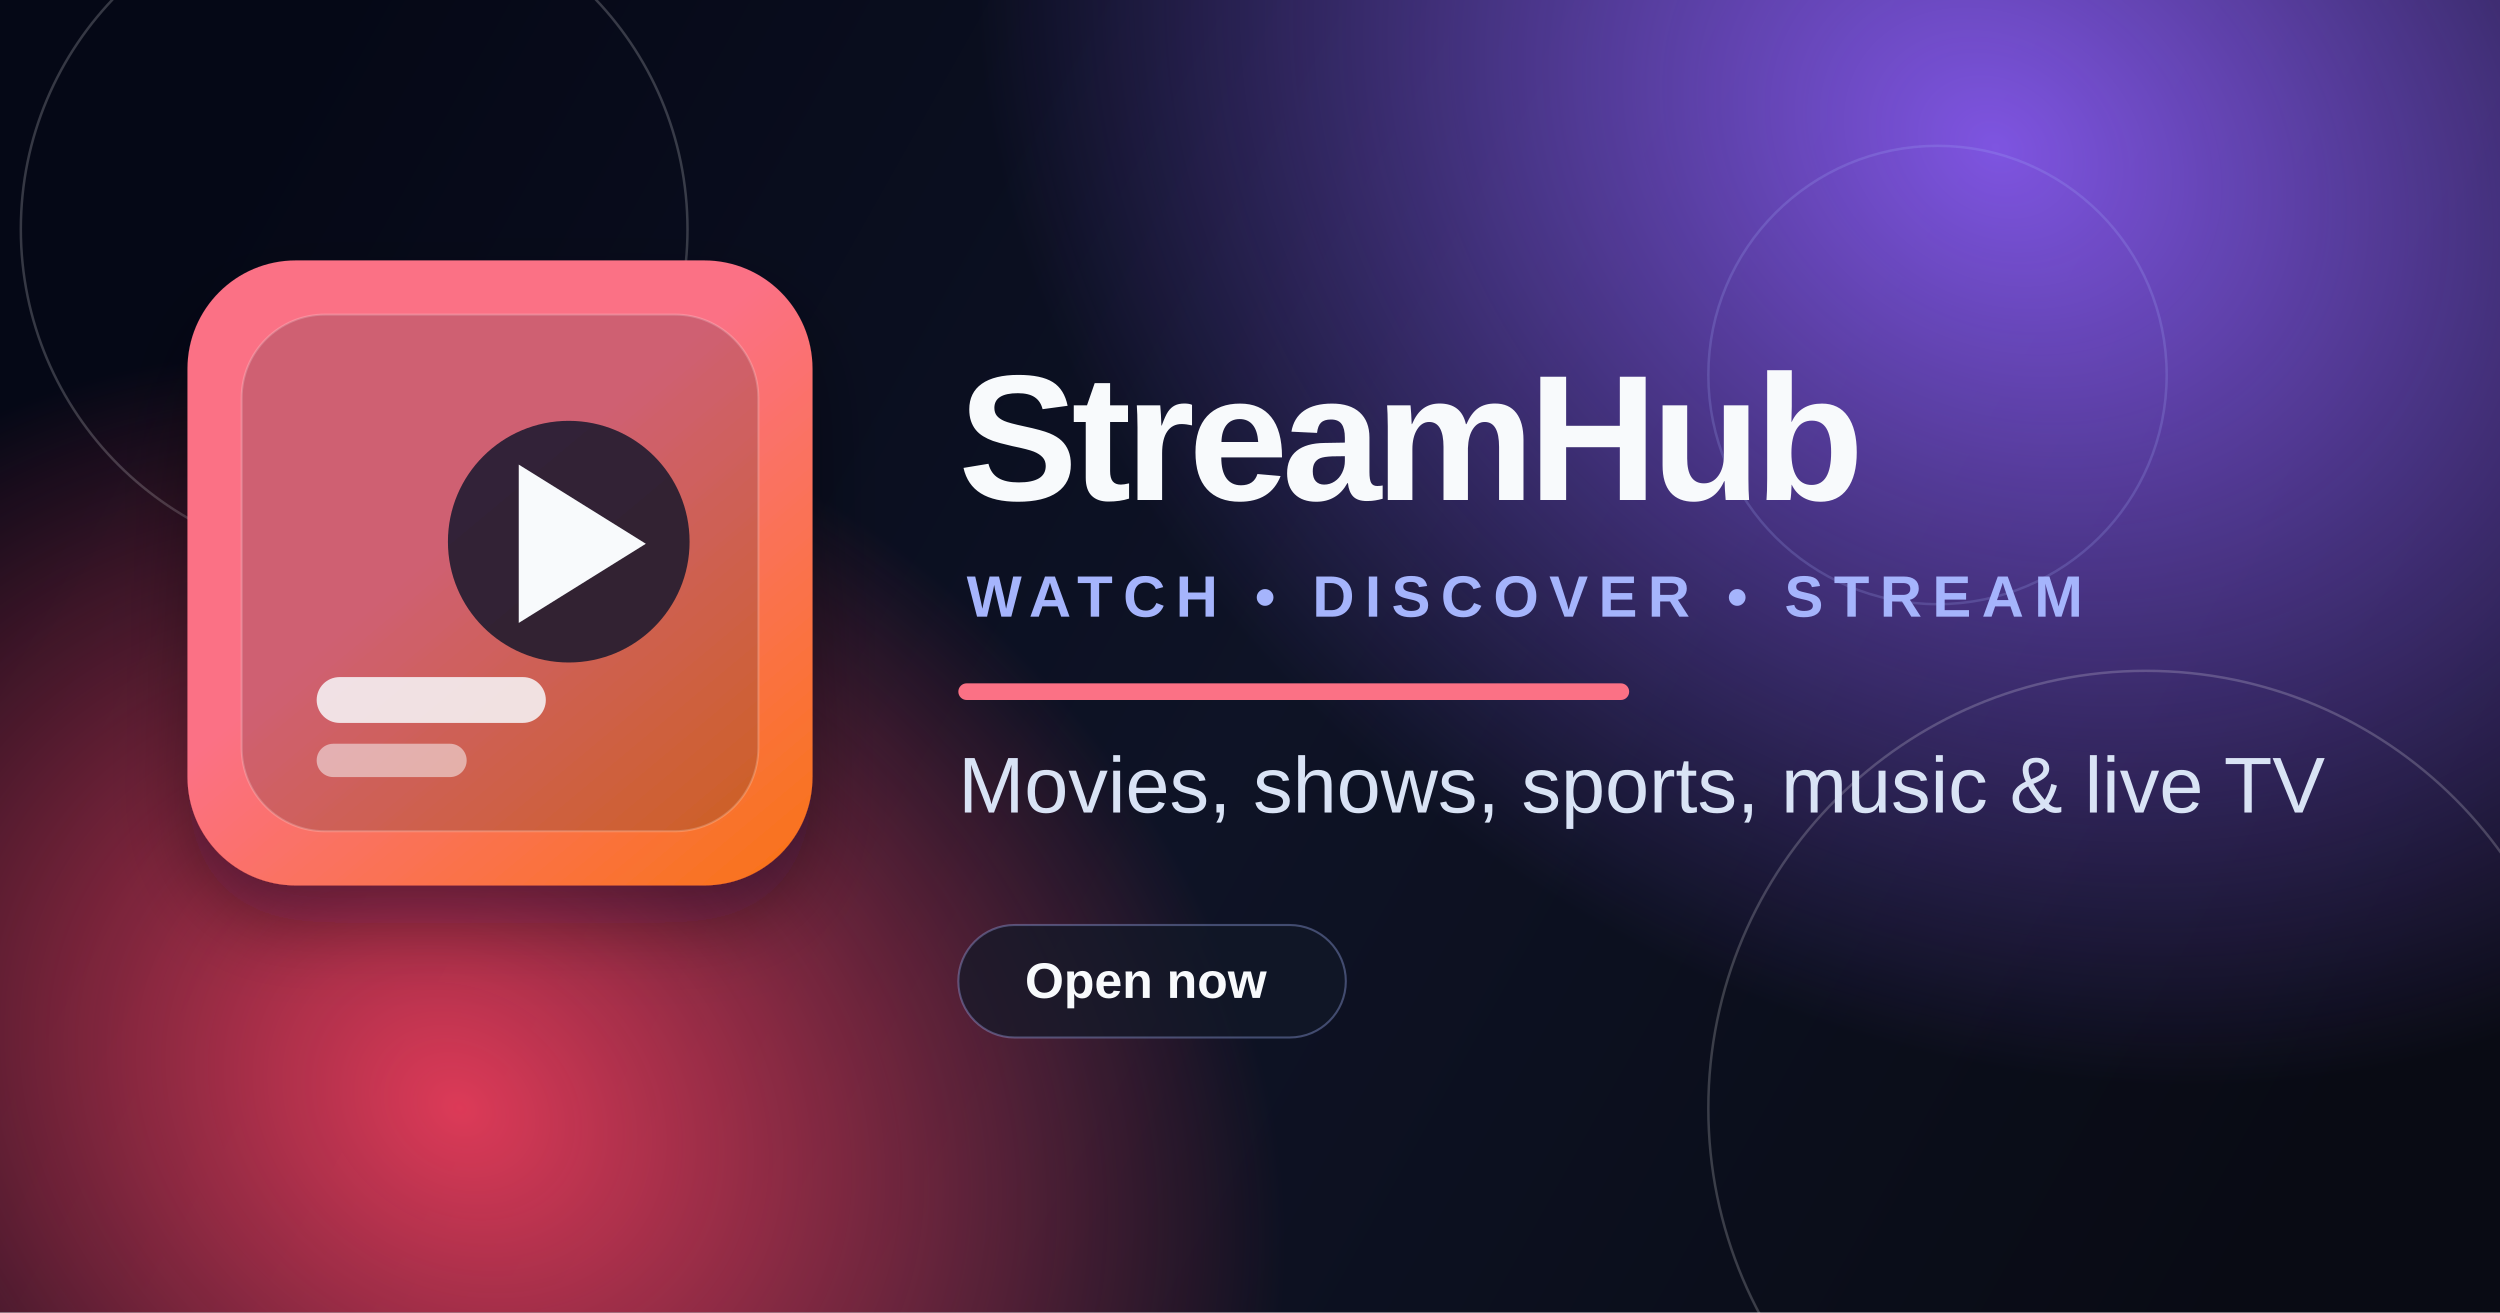
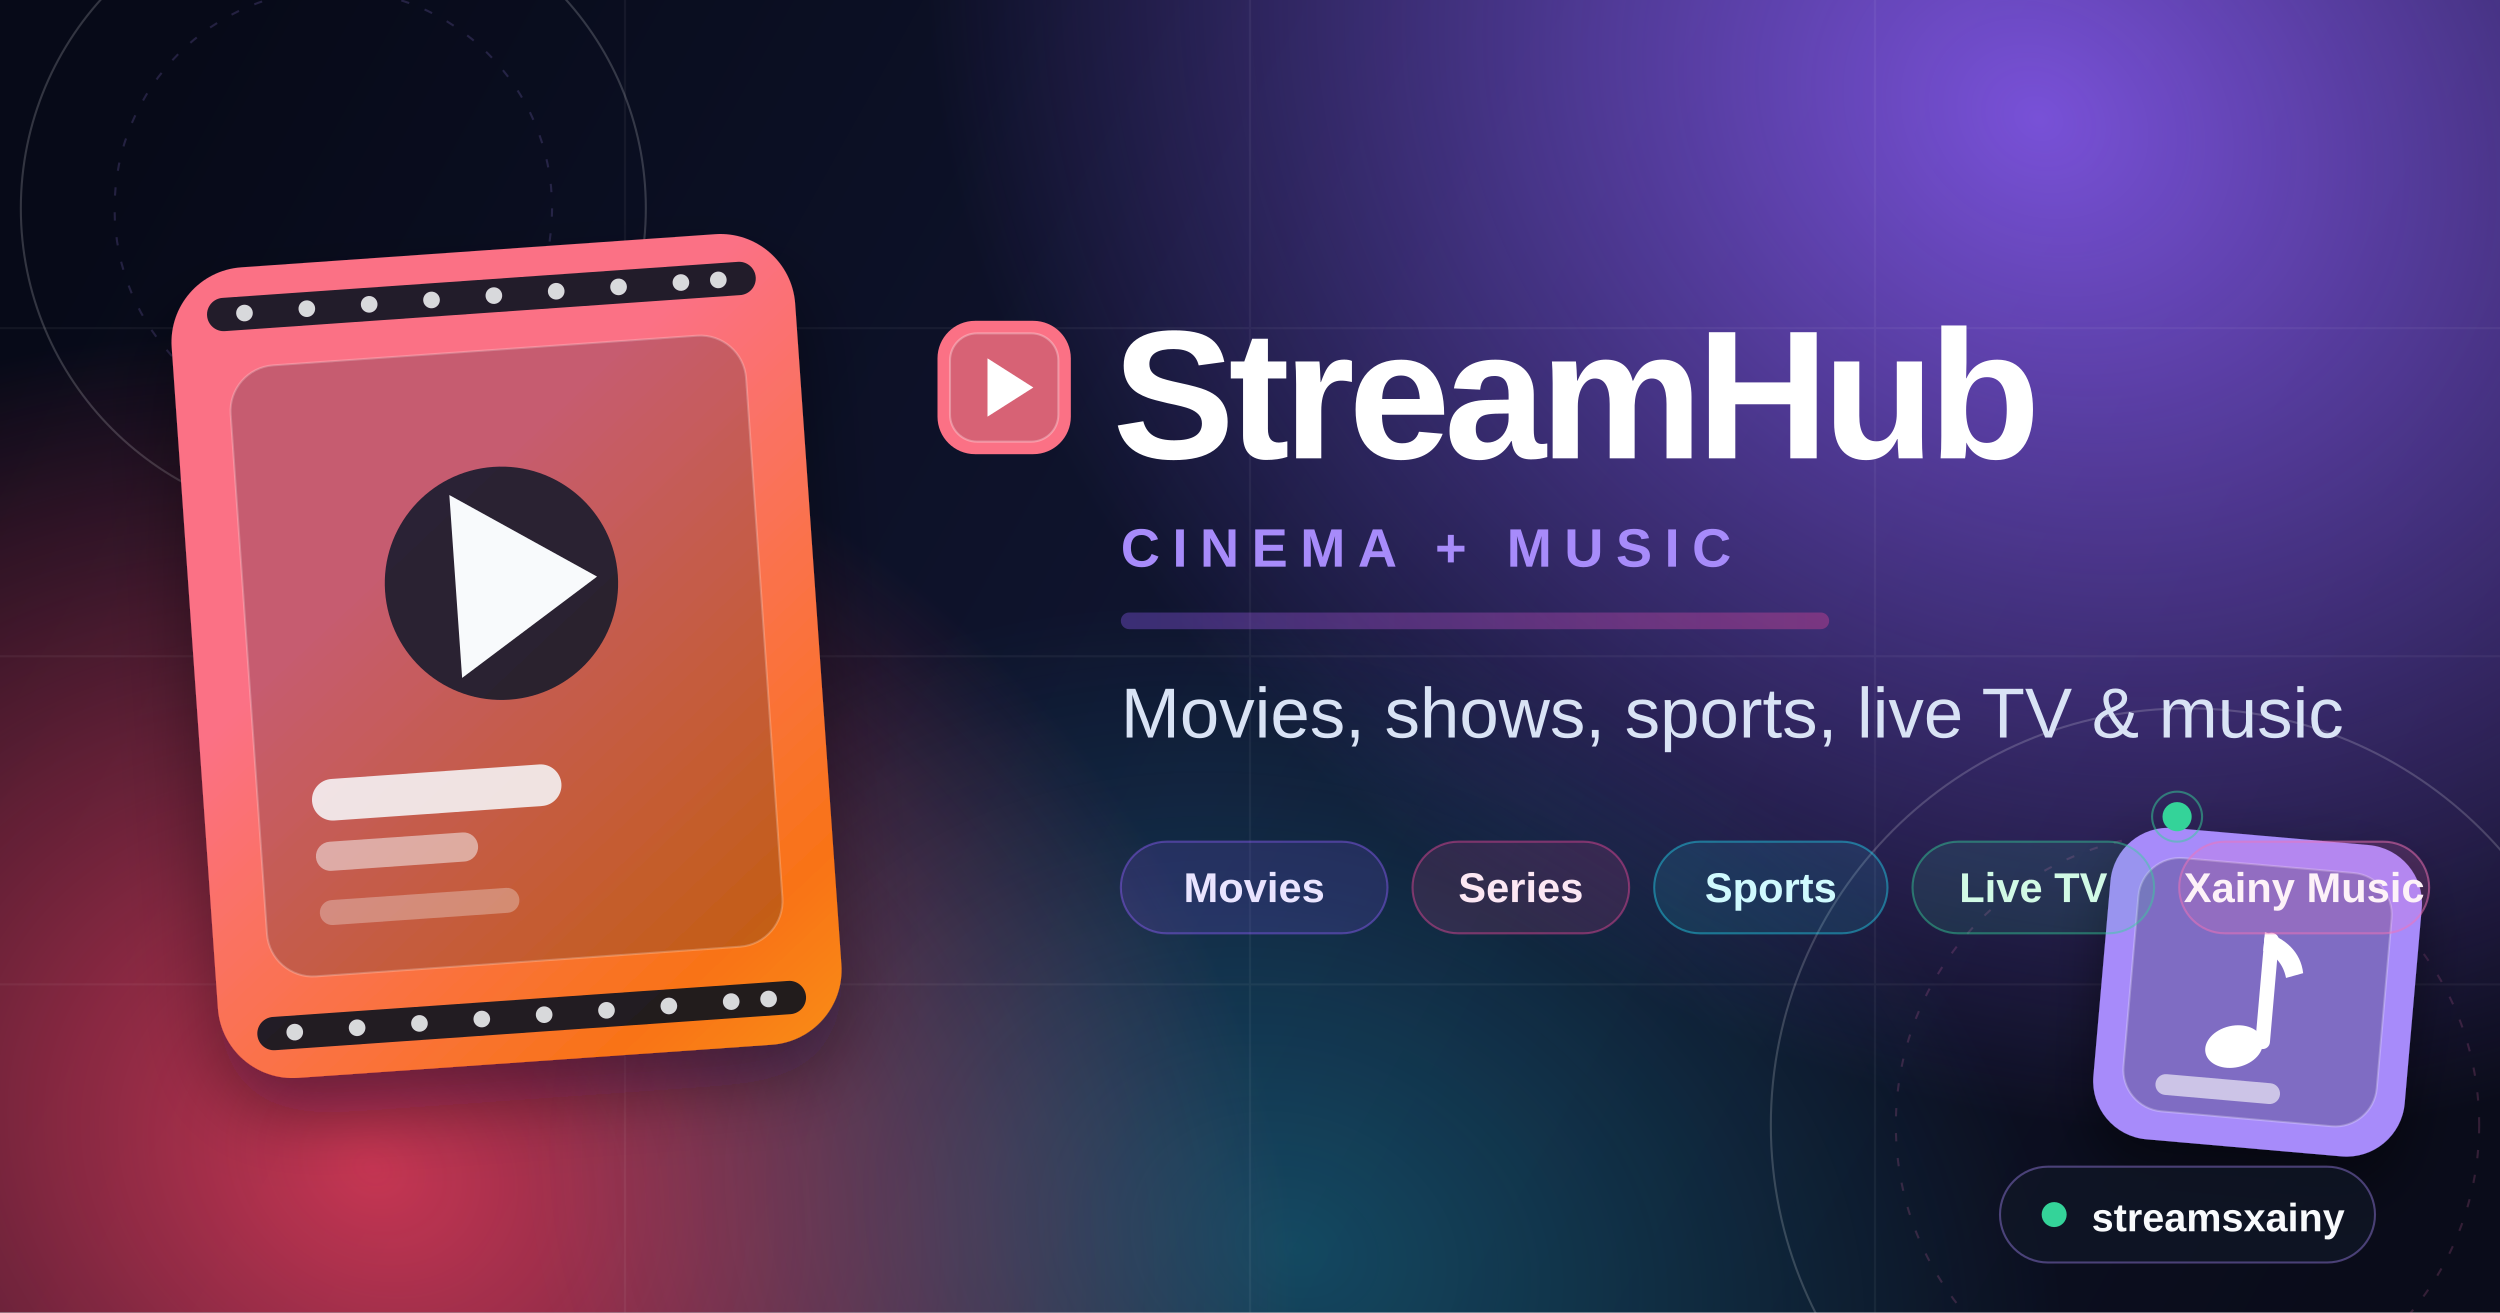
<svg xmlns="http://www.w3.org/2000/svg" width="1200" height="630" viewBox="0 0 1200 630" fill="none">
  <defs>
-     <linearGradient id="bg" x1="120" y1="70" x2="1080" y2="610" gradientUnits="userSpaceOnUse">
-       <stop stop-color="#050816" />
-       <stop offset="0.5" stop-color="#0E1326" />
-       <stop offset="1" stop-color="#090B14" />
+     <linearGradient id="bg" x1="80" y1="40" x2="1120" y2="620" gradientUnits="userSpaceOnUse">
+       <stop stop-color="#070A18" />
+       <stop offset="0.5" stop-color="#101530" />
+       <stop offset="1" stop-color="#0A0C1A" />
    </linearGradient>
-     <radialGradient id="purpleGlow" cx="0" cy="0" r="1" gradientUnits="userSpaceOnUse" gradientTransform="translate(960 70) rotate(123) scale(420 520)">
-       <stop stop-color="#8B5CF6" stop-opacity="0.9" />
+     <radialGradient id="purpleGlow" cx="0" cy="0" r="1" gradientUnits="userSpaceOnUse" gradientTransform="translate(980 60) rotate(120) scale(460 560)">
+       <stop stop-color="#8B5CF6" stop-opacity="0.85" />
      <stop offset="1" stop-color="#8B5CF6" stop-opacity="0" />
    </radialGradient>
-     <radialGradient id="pinkGlow" cx="0" cy="0" r="1" gradientUnits="userSpaceOnUse" gradientTransform="translate(220 530) rotate(32) scale(420 340)">
-       <stop stop-color="#F43F5E" stop-opacity="0.9" />
+     <radialGradient id="pinkGlow" cx="0" cy="0" r="1" gradientUnits="userSpaceOnUse" gradientTransform="translate(180 560) rotate(30) scale(460 380)">
+       <stop stop-color="#F43F5E" stop-opacity="0.8" />
      <stop offset="1" stop-color="#F43F5E" stop-opacity="0" />
    </radialGradient>
-     <linearGradient id="cardGrad" x1="120" y1="140" x2="420" y2="500" gradientUnits="userSpaceOnUse">
+     <radialGradient id="cyanGlow" cx="0" cy="0" r="1" gradientUnits="userSpaceOnUse" gradientTransform="translate(620 600) rotate(200) scale(380 300)">
+       <stop stop-color="#22D3EE" stop-opacity="0.28" />
+       <stop offset="1" stop-color="#22D3EE" stop-opacity="0" />
+     </radialGradient>
+     <linearGradient id="cardGrad" x1="120" y1="130" x2="430" y2="510" gradientUnits="userSpaceOnUse">
      <stop stop-color="#FB7185" />
      <stop offset="0.5" stop-color="#F97316" />
      <stop offset="1" stop-color="#FACC15" />
    </linearGradient>
-     <linearGradient id="titleGrad" x1="470" y1="180" x2="860" y2="360" gradientUnits="userSpaceOnUse">
-       <stop stop-color="#F8FAFC" />
+     <linearGradient id="musicGrad" x1="980" y1="380" x2="1090" y2="520" gradientUnits="userSpaceOnUse">
+       <stop stop-color="#A78BFA" />
+       <stop offset="1" stop-color="#EC4899" />
+     </linearGradient>
+     <linearGradient id="titleGrad" x1="460" y1="170" x2="900" y2="360" gradientUnits="userSpaceOnUse">
+       <stop stop-color="#FFFFFF" />
      <stop offset="0.55" stop-color="#E2E8F0" />
-       <stop offset="1" stop-color="#A5B4FC" />
+       <stop offset="1" stop-color="#C4B5FD" />
+     </linearGradient>
+     <linearGradient id="chipGrad" x1="0" y1="0" x2="1" y2="0">
+       <stop stop-color="#8B5CF6" stop-opacity="0.35" />
+       <stop offset="1" stop-color="#EC4899" stop-opacity="0.35" />
    </linearGradient>
    <filter id="softShadow" x="-20%" y="-20%" width="140%" height="140%">
-       <feDropShadow dx="0" dy="18" stdDeviation="18" flood-color="#020617" flood-opacity="0.38" />
+       <feDropShadow dx="0" dy="18" stdDeviation="18" flood-color="#020617" flood-opacity="0.4" />
+     </filter>
+     <filter id="cardShadow" x="-20%" y="-20%" width="140%" height="140%">
+       <feDropShadow dx="0" dy="14" stdDeviation="14" flood-color="#000000" flood-opacity="0.45" />
    </filter>
  </defs>
  <rect width="1200" height="630" fill="url(#bg)" />
  <rect width="1200" height="630" fill="url(#purpleGlow)" />
  <rect width="1200" height="630" fill="url(#pinkGlow)" />
-   <g opacity="0.2">
-     <circle cx="170" cy="110" r="160" stroke="#F8FAFC" stroke-width="1.2" />
-     <circle cx="1030" cy="532" r="210" stroke="#F8FAFC" stroke-width="1.2" />
-     <circle cx="930" cy="180" r="110" stroke="#A5B4FC" stroke-width="1.2" />
+   <rect width="1200" height="630" fill="url(#cyanGlow)" />
+   <g opacity="0.05" stroke="#FFFFFF" stroke-width="1">
+     <path d="M0 157.5H1200M0 315H1200M0 472.5H1200M300 0V630M600 0V630M900 0V630" />
  </g>
-   <g filter="url(#softShadow)" transform="translate(90 125)">
-     <rect x="0" y="0" width="300" height="300" rx="52" fill="url(#cardGrad)" />
-     <rect x="26" y="26" width="248" height="248" rx="40" fill="#0B1120" fill-opacity="0.18" stroke="#FFFFFF" stroke-opacity="0.2" />
-     <circle cx="183" cy="135" r="58" fill="#0F172A" fill-opacity="0.82" />
-     <path d="M159 98L220 136L159 174V98Z" fill="#F8FAFC" />
-     <rect x="62" y="200" width="110" height="22" rx="11" fill="#F8FAFC" fill-opacity="0.84" />
-     <rect x="62" y="232" width="72" height="16" rx="8" fill="#F8FAFC" fill-opacity="0.52" />
+   <g opacity="0.18">
+     <circle cx="160" cy="100" r="150" stroke="#F8FAFC" stroke-width="1" />
+     <circle cx="160" cy="100" r="105" stroke="#A78BFA" stroke-width="1" stroke-dasharray="4 8" />
+     <circle cx="1050" cy="540" r="200" stroke="#F8FAFC" stroke-width="1" />
+     <circle cx="1050" cy="540" r="140" stroke="#F472B6" stroke-width="1" stroke-dasharray="4 8" />
  </g>
-   <g transform="translate(460 150)">
-     <text x="0" y="90" fill="url(#titleGrad)" font-family="Segoe UI, Arial, sans-serif" font-size="86" font-weight="800" letter-spacing="-3">StreamHub</text>
-     <text x="4" y="146" fill="#A5B4FC" font-family="Segoe UI, Arial, sans-serif" font-size="28" font-weight="700" letter-spacing="5">WATCH • DISCOVER • STREAM</text>
-     <rect x="0" y="178" width="322" height="8" rx="4" fill="#FB7185" />
-     <text x="0" y="240" fill="#D9E3F5" font-family="Segoe UI, Arial, sans-serif" font-size="38" font-weight="500">Movies, shows, sports, music &amp; live TV</text>
-     <g transform="translate(0 294)">
-       <rect x="0" y="0" width="186" height="54" rx="27" fill="#111827" fill-opacity="0.72" stroke="#A5B4FC" stroke-opacity="0.35" />
-       <text x="32" y="35" fill="#F8FAFC" font-family="Segoe UI, Arial, sans-serif" font-size="24" font-weight="700">Open now</text>
+   <g filter="url(#softShadow)" transform="translate(90 120) rotate(-4 150 150)">
+     <rect x="0" y="0" width="300" height="390" rx="36" fill="url(#cardGrad)" />
+     <g fill="#0B1120" opacity="0.9">
+       <rect x="18" y="14" width="264" height="16" rx="8" />
+       <rect x="18" y="360" width="264" height="16" rx="8" />
+     </g>
+     <g fill="#F8FAFC" opacity="0.85">
+       <circle cx="36" cy="22" r="4" />
+       <circle cx="66" cy="22" r="4" />
+       <circle cx="96" cy="22" r="4" />
+       <circle cx="126" cy="22" r="4" />
+       <circle cx="156" cy="22" r="4" />
+       <circle cx="186" cy="22" r="4" />
+       <circle cx="216" cy="22" r="4" />
+       <circle cx="246" cy="22" r="4" />
+       <circle cx="264" cy="22" r="4" />
+       <circle cx="36" cy="368" r="4" />
+       <circle cx="66" cy="368" r="4" />
+       <circle cx="96" cy="368" r="4" />
+       <circle cx="126" cy="368" r="4" />
+       <circle cx="156" cy="368" r="4" />
+       <circle cx="186" cy="368" r="4" />
+       <circle cx="216" cy="368" r="4" />
+       <circle cx="246" cy="368" r="4" />
+       <circle cx="264" cy="368" r="4" />
+     </g>
+     <rect x="26" y="48" width="248" height="294" rx="22" fill="#0B1120" fill-opacity="0.22" stroke="#FFFFFF" stroke-opacity="0.22" />
+     <circle cx="150" cy="160" r="56" fill="#0F172A" fill-opacity="0.85" />
+     <path d="M128 116L196 160L128 204V116Z" fill="#F8FAFC" />
+     <rect x="52" y="248" width="120" height="20" rx="10" fill="#F8FAFC" fill-opacity="0.85" />
+     <rect x="52" y="278" width="78" height="14" rx="7" fill="#F8FAFC" fill-opacity="0.5" />
+     <rect x="52" y="306" width="96" height="12" rx="6" fill="#F8FAFC" fill-opacity="0.3" />
+   </g>
+   <g filter="url(#cardShadow)" transform="translate(1010 400) rotate(5 60 60)">
+     <rect x="0" y="0" width="150" height="150" rx="28" fill="url(#musicGrad)" />
+     <rect x="14" y="14" width="122" height="122" rx="20" fill="#0B1120" fill-opacity="0.25" stroke="#FFFFFF" stroke-opacity="0.25" />
+     <g fill="#FFFFFF">
+       <ellipse cx="66" cy="102" rx="14" ry="10" transform="rotate(-18 66 102)" />
+       <rect x="76" y="46" width="7" height="56" rx="3.5" />
+       <path d="M76 46c10 2 18 8 20 18l-8 3c-2-7-7-11-12-12z" />
+     </g>
+     <rect x="30" y="118" width="60" height="10" rx="5" fill="#FFFFFF" fill-opacity="0.6" />
+   </g>
+   <circle cx="1045" cy="392" r="7" fill="#34D399">
+     <animate attributeName="opacity" values="1;0.3;1" dur="1.6s" repeatCount="indefinite" />
+   </circle>
+   <circle cx="1045" cy="392" r="12" fill="none" stroke="#34D399" stroke-opacity="0.5">
+     <animate attributeName="r" values="8;16" dur="1.6s" repeatCount="indefinite" />
+     <animate attributeName="stroke-opacity" values="0.5;0" dur="1.6s" repeatCount="indefinite" />
+   </circle>
+   <g transform="translate(450 168)">
+     <g transform="translate(0 -14)">
+       <rect x="0" y="0" width="64" height="64" rx="18" fill="url(#cardGrad)" />
+       <rect x="6" y="6" width="52" height="52" rx="13" fill="#0B1120" fill-opacity="0.15" stroke="#FFFFFF" stroke-opacity="0.3" />
+       <path d="M24 18L46 32L24 46V18Z" fill="#FFFFFF" />
+     </g>
+     <text x="84" y="52" fill="url(#titleGrad)" font-family="Segoe UI, Arial, sans-serif" font-size="88" font-weight="800" letter-spacing="-3">StreamHub</text>
+     <text x="88" y="104" fill="#A78BFA" font-family="Segoe UI, Arial, sans-serif" font-size="26" font-weight="700" letter-spacing="6">CINEMA + MUSIC</text>
+     <rect x="88" y="126" width="340" height="8" rx="4" fill="url(#chipGrad)" />
+     <text x="88" y="186" fill="#D9E3F5" font-family="Segoe UI, Arial, sans-serif" font-size="34" font-weight="500">Movies, shows, sports, live TV &amp; music</text>
+     <g transform="translate(88 236)" font-family="Segoe UI, Arial, sans-serif" font-size="20" font-weight="700">
+       <g>
+         <rect x="0" y="0" width="128" height="44" rx="22" fill="#8B5CF6" fill-opacity="0.16" stroke="#8B5CF6" stroke-opacity="0.45" />
+         <text x="64" y="29" fill="#E9E4FF" text-anchor="middle">Movies</text>
+       </g>
+       <g transform="translate(140 0)">
+         <rect x="0" y="0" width="104" height="44" rx="22" fill="#EC4899" fill-opacity="0.14" stroke="#EC4899" stroke-opacity="0.45" />
+         <text x="52" y="29" fill="#FCE7F3" text-anchor="middle">Series</text>
+       </g>
+       <g transform="translate(256 0)">
+         <rect x="0" y="0" width="112" height="44" rx="22" fill="#22D3EE" fill-opacity="0.12" stroke="#22D3EE" stroke-opacity="0.45" />
+         <text x="56" y="29" fill="#CFFAFE" text-anchor="middle">Sports</text>
+       </g>
+       <g transform="translate(380 0)">
+         <rect x="0" y="0" width="116" height="44" rx="22" fill="#34D399" fill-opacity="0.12" stroke="#34D399" stroke-opacity="0.45" />
+         <text x="58" y="29" fill="#D1FAE5" text-anchor="middle">Live TV</text>
+       </g>
+       <g transform="translate(508 0)">
+         <rect x="0" y="0" width="120" height="44" rx="22" fill="#F472B6" fill-opacity="0.16" stroke="#F472B6" stroke-opacity="0.5" />
+         <text x="60" y="29" fill="#FDF2F8" text-anchor="middle">Xainy Music</text>
+       </g>
    </g>
  </g>
+   <g transform="translate(960 560)">
+     <rect x="0" y="0" width="180" height="46" rx="23" fill="#111827" fill-opacity="0.7" stroke="#A78BFA" stroke-opacity="0.4" />
+     <circle cx="26" cy="23" r="6" fill="#34D399" />
+     <text x="44" y="31" fill="#F8FAFC" font-family="Segoe UI, Arial, sans-serif" font-size="19" font-weight="700">streamsxainy</text>
+   </g>
</svg>
